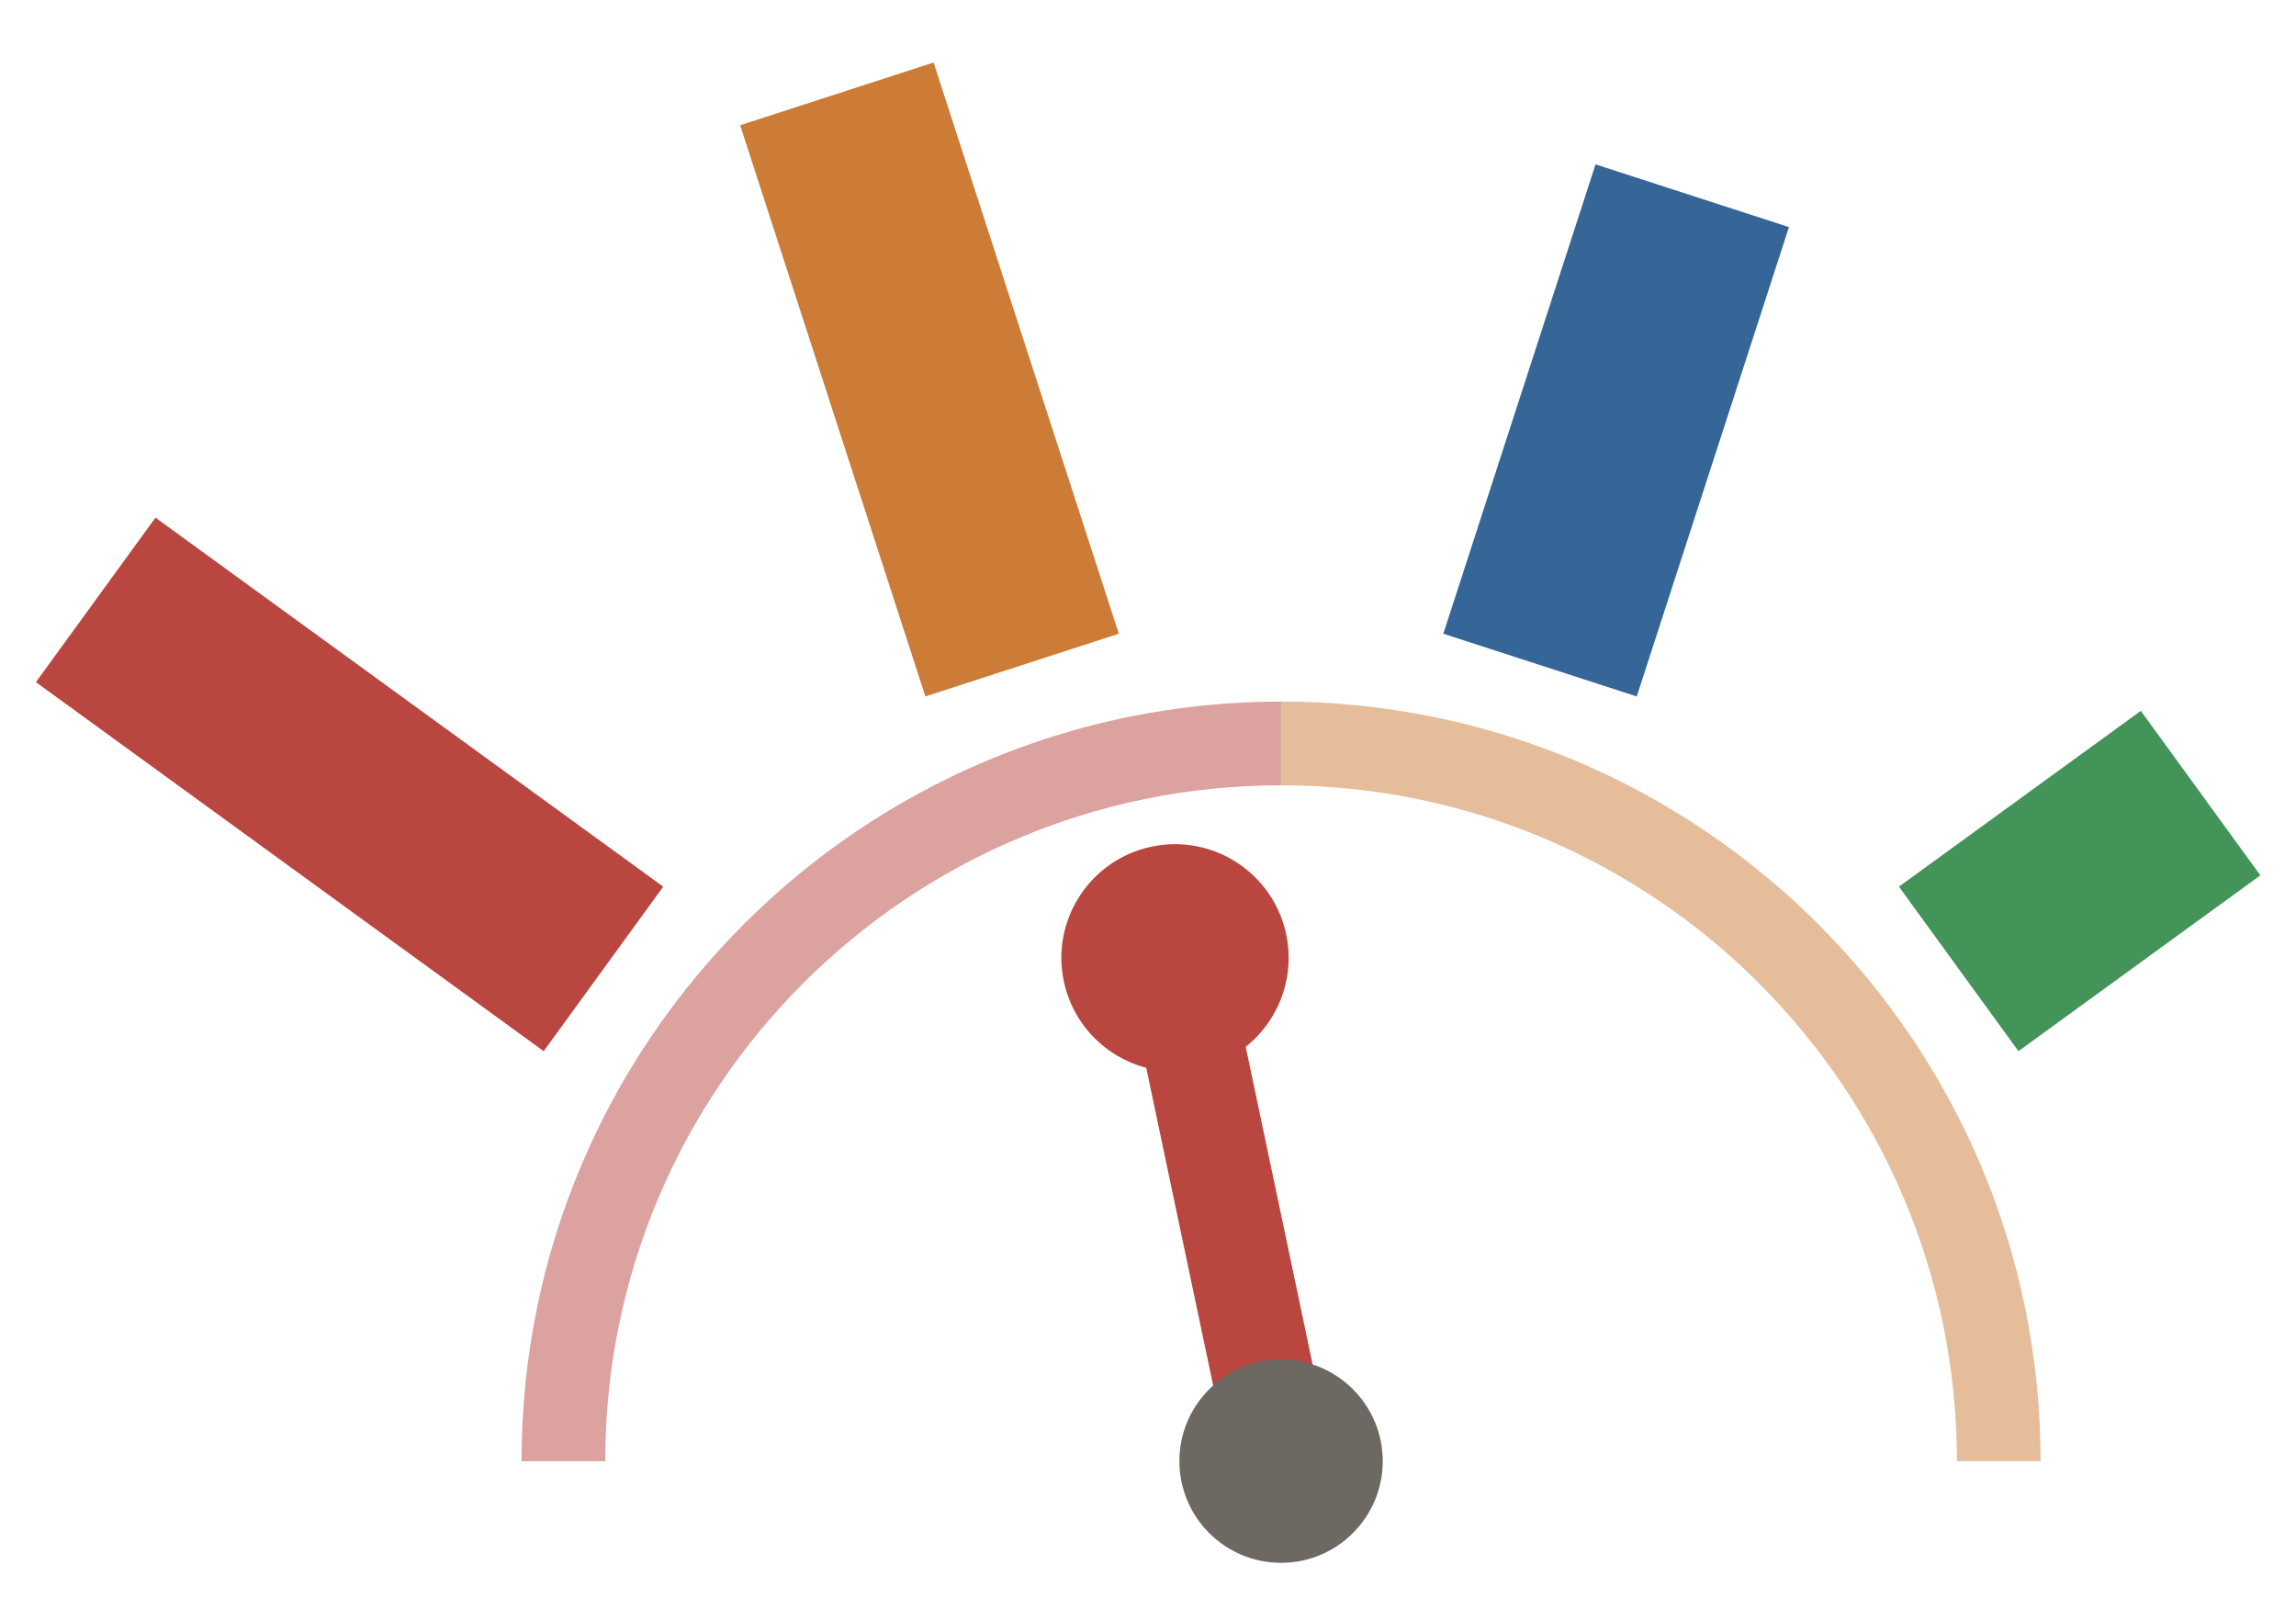
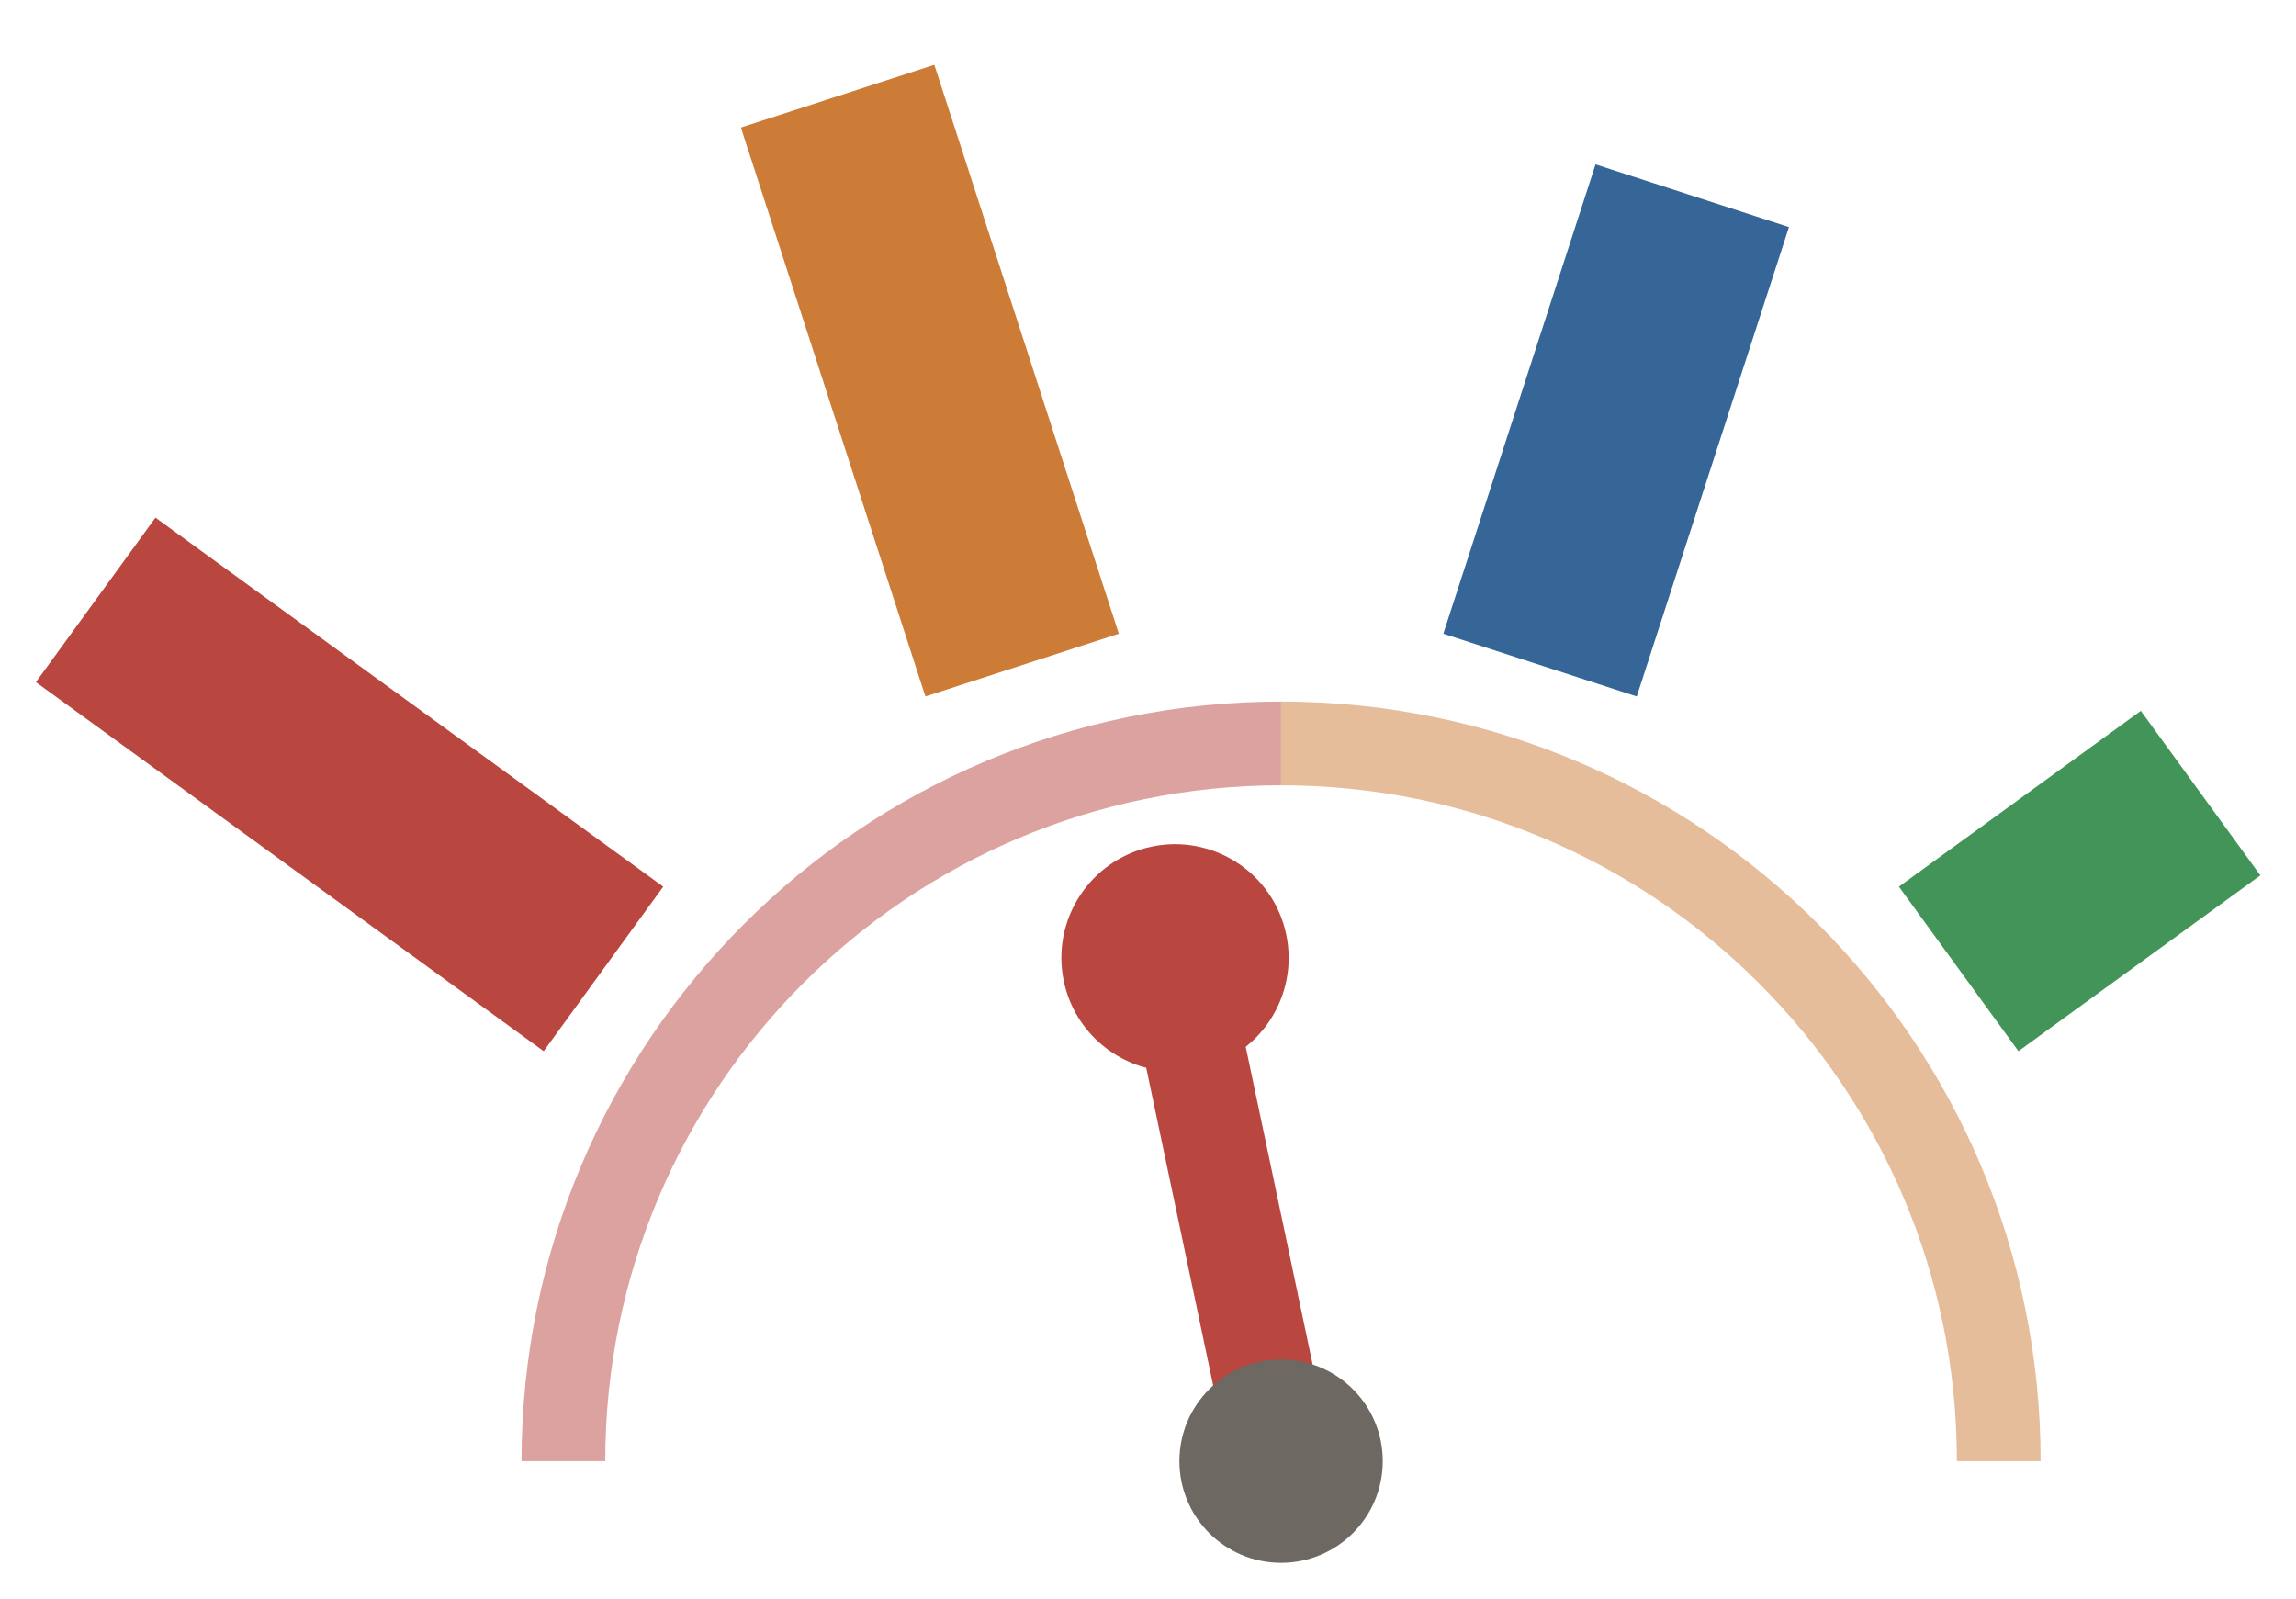
<svg xmlns="http://www.w3.org/2000/svg" viewBox="0.58 0.07 38.39 26.73">
  <path d="M 10 24.5 A 12 12 0 0 1 22 12.5" fill="none" stroke="#b9463f" stroke-width="1.4" opacity="0.5" />
  <path d="M 22 12.5 A 12 12 0 0 1 34 24.5" fill="none" stroke="#cc7c37" stroke-width="1.4" opacity="0.5" />
  <line x1="10.67" y1="16.27" x2="2.18" y2="10.1" stroke="#b9463f" stroke-width="3.4" stroke-linecap="butt" stroke-dasharray="10.5 10.5" />
-   <line x1="17.67" y1="11.19" x2="14.43" y2="1.2" stroke="#cc7c37" stroke-width="3.4" stroke-linecap="butt" stroke-dasharray="10.04 10.5" />
+   <line x1="17.67" y1="11.19" x2="14.43" y2="1.2" stroke="#cc7c37" stroke-width="3.4" stroke-linecap="butt" stroke-dasharray="10 10.5" />
  <line x1="26.33" y1="11.19" x2="29.57" y2="1.2" stroke="#356697" stroke-width="3.4" stroke-linecap="butt" stroke-dasharray="8.25 10.5" />
  <line x1="33.33" y1="16.27" x2="41.82" y2="10.1" stroke="#439458" stroke-width="3.4" stroke-linecap="butt" stroke-dasharray="5 10.5" />
  <g transform="translate(22, 24.5)">
    <g transform="rotate(-11.9)">
      <line x1="0" y1="0" x2="0" y2="-8.6" stroke="#b9463f" stroke-width="1.7" stroke-linecap="round" />
      <circle cx="0" cy="-8.6" r="1.9" fill="#b9463f" />
    </g>
  </g>
  <circle cx="22" cy="24.5" r="1.7" fill="#6e6863" />
</svg>
